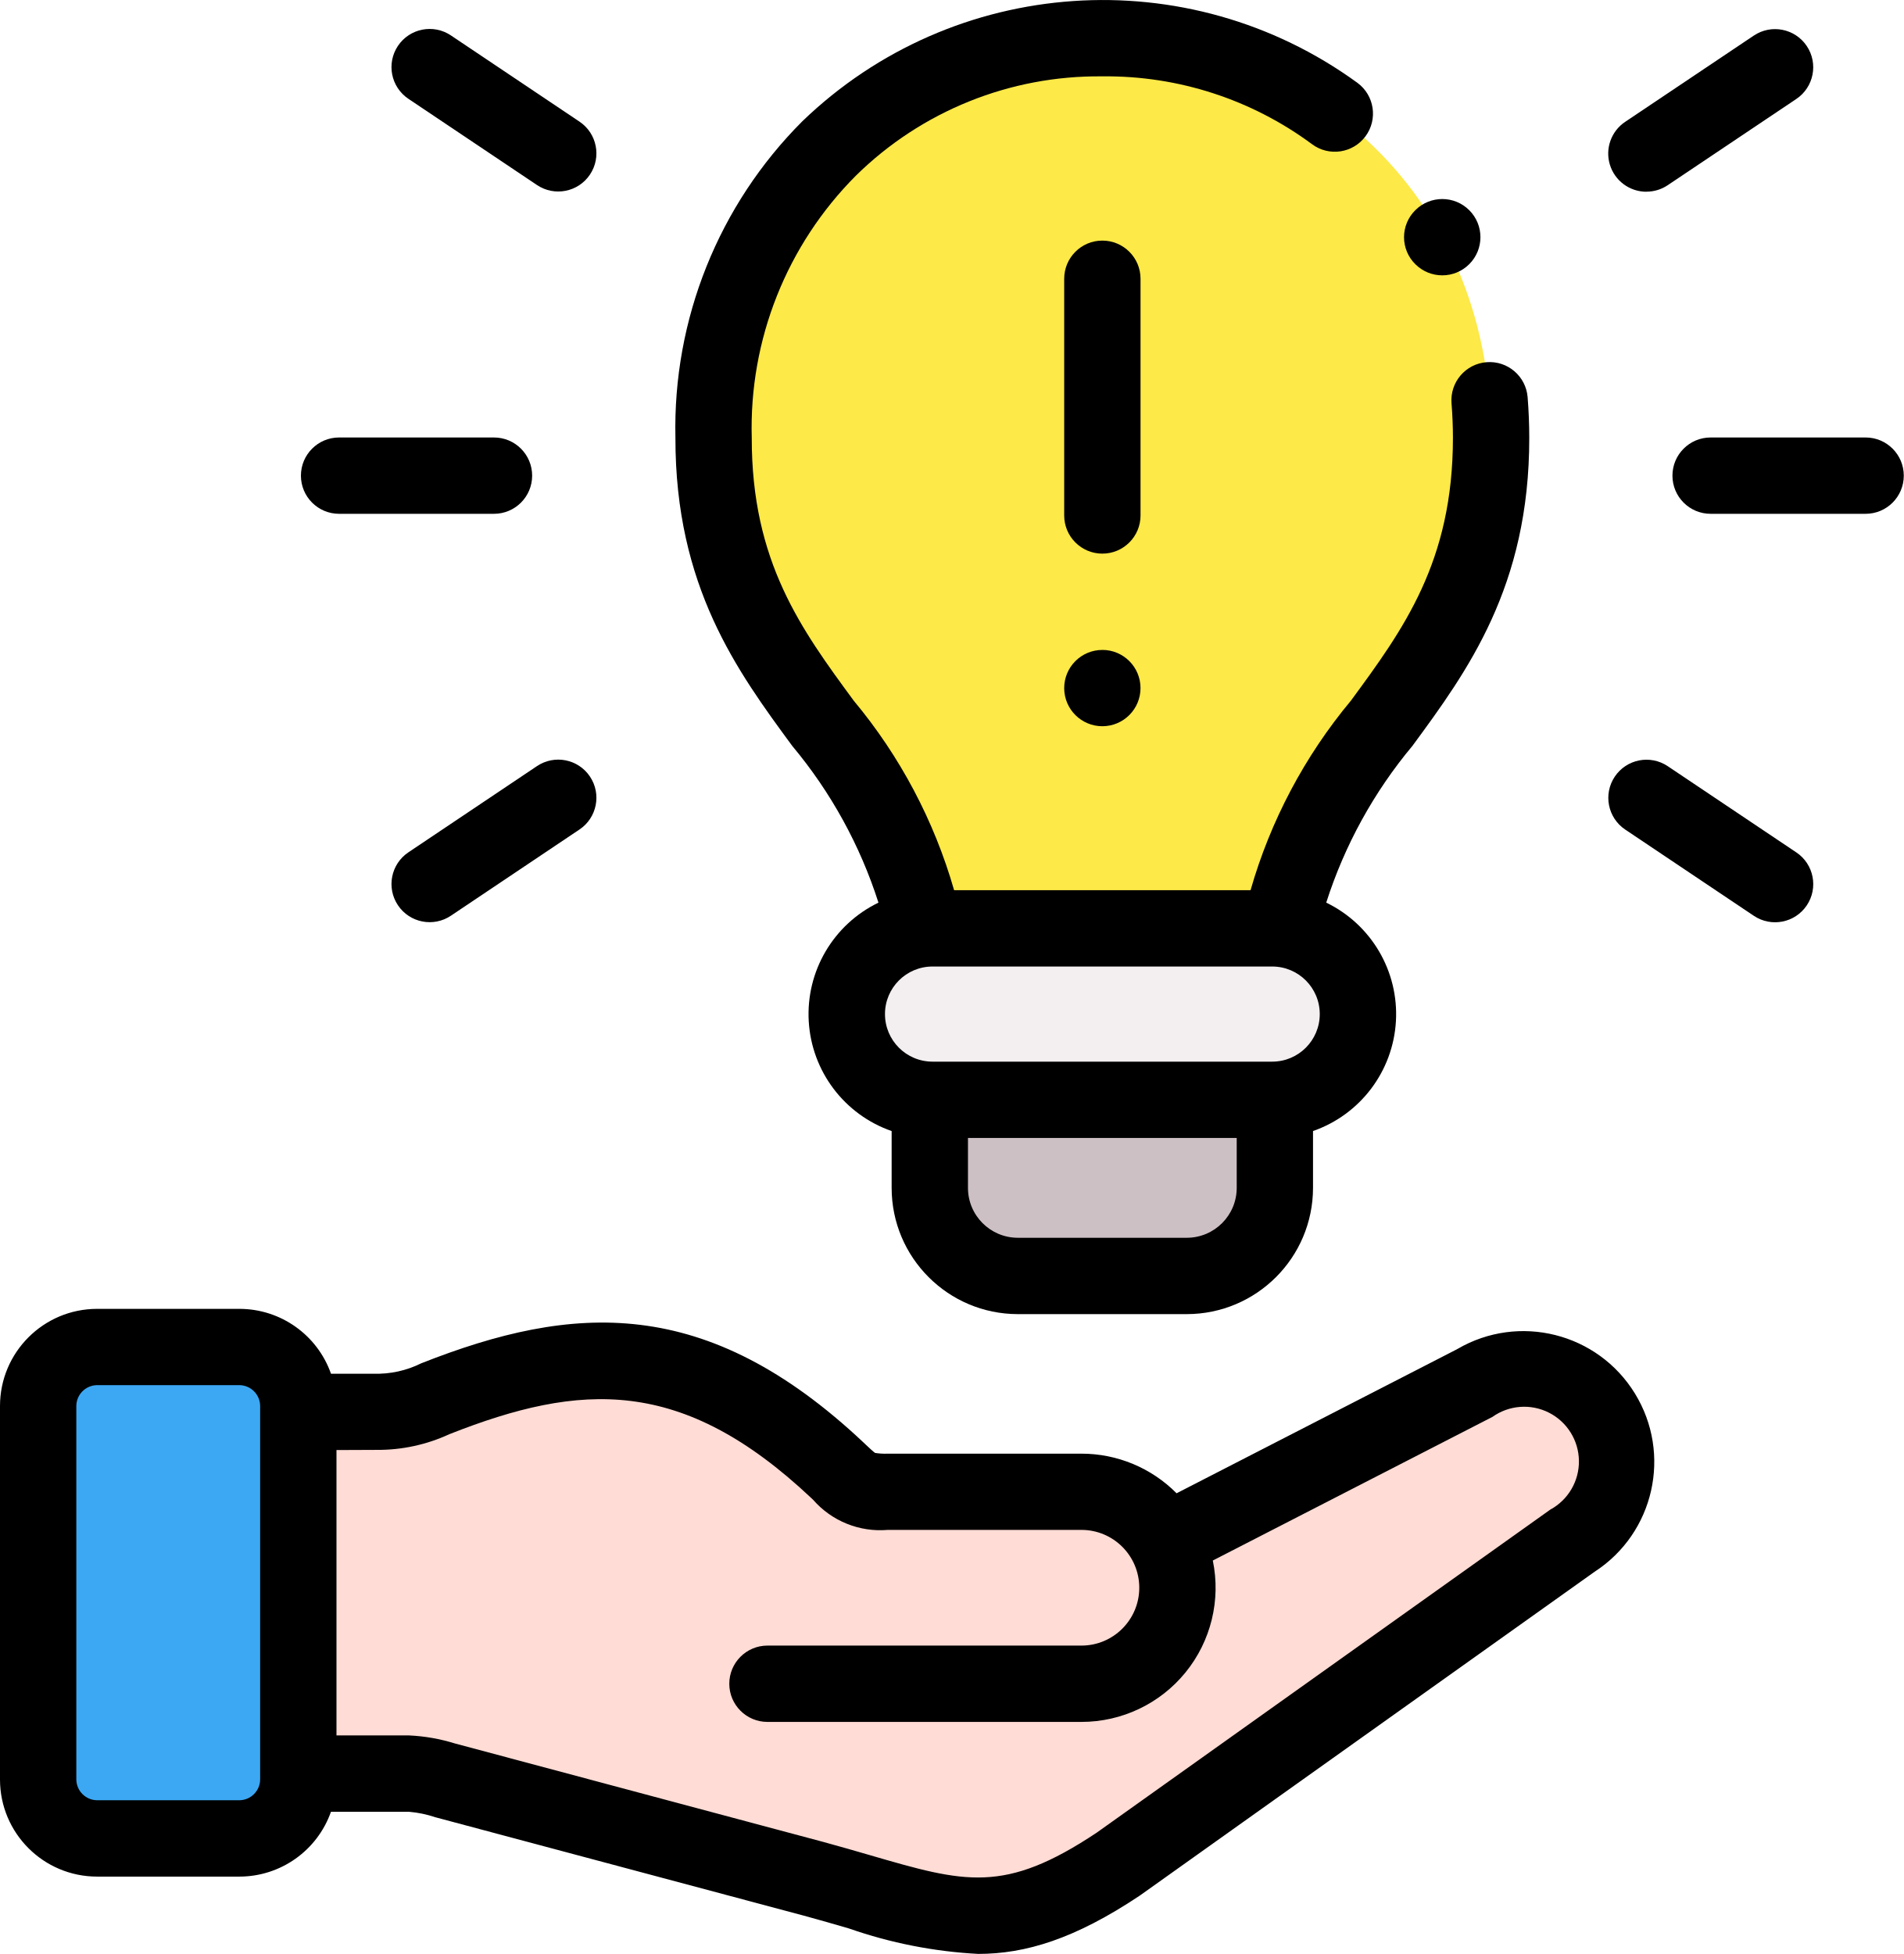
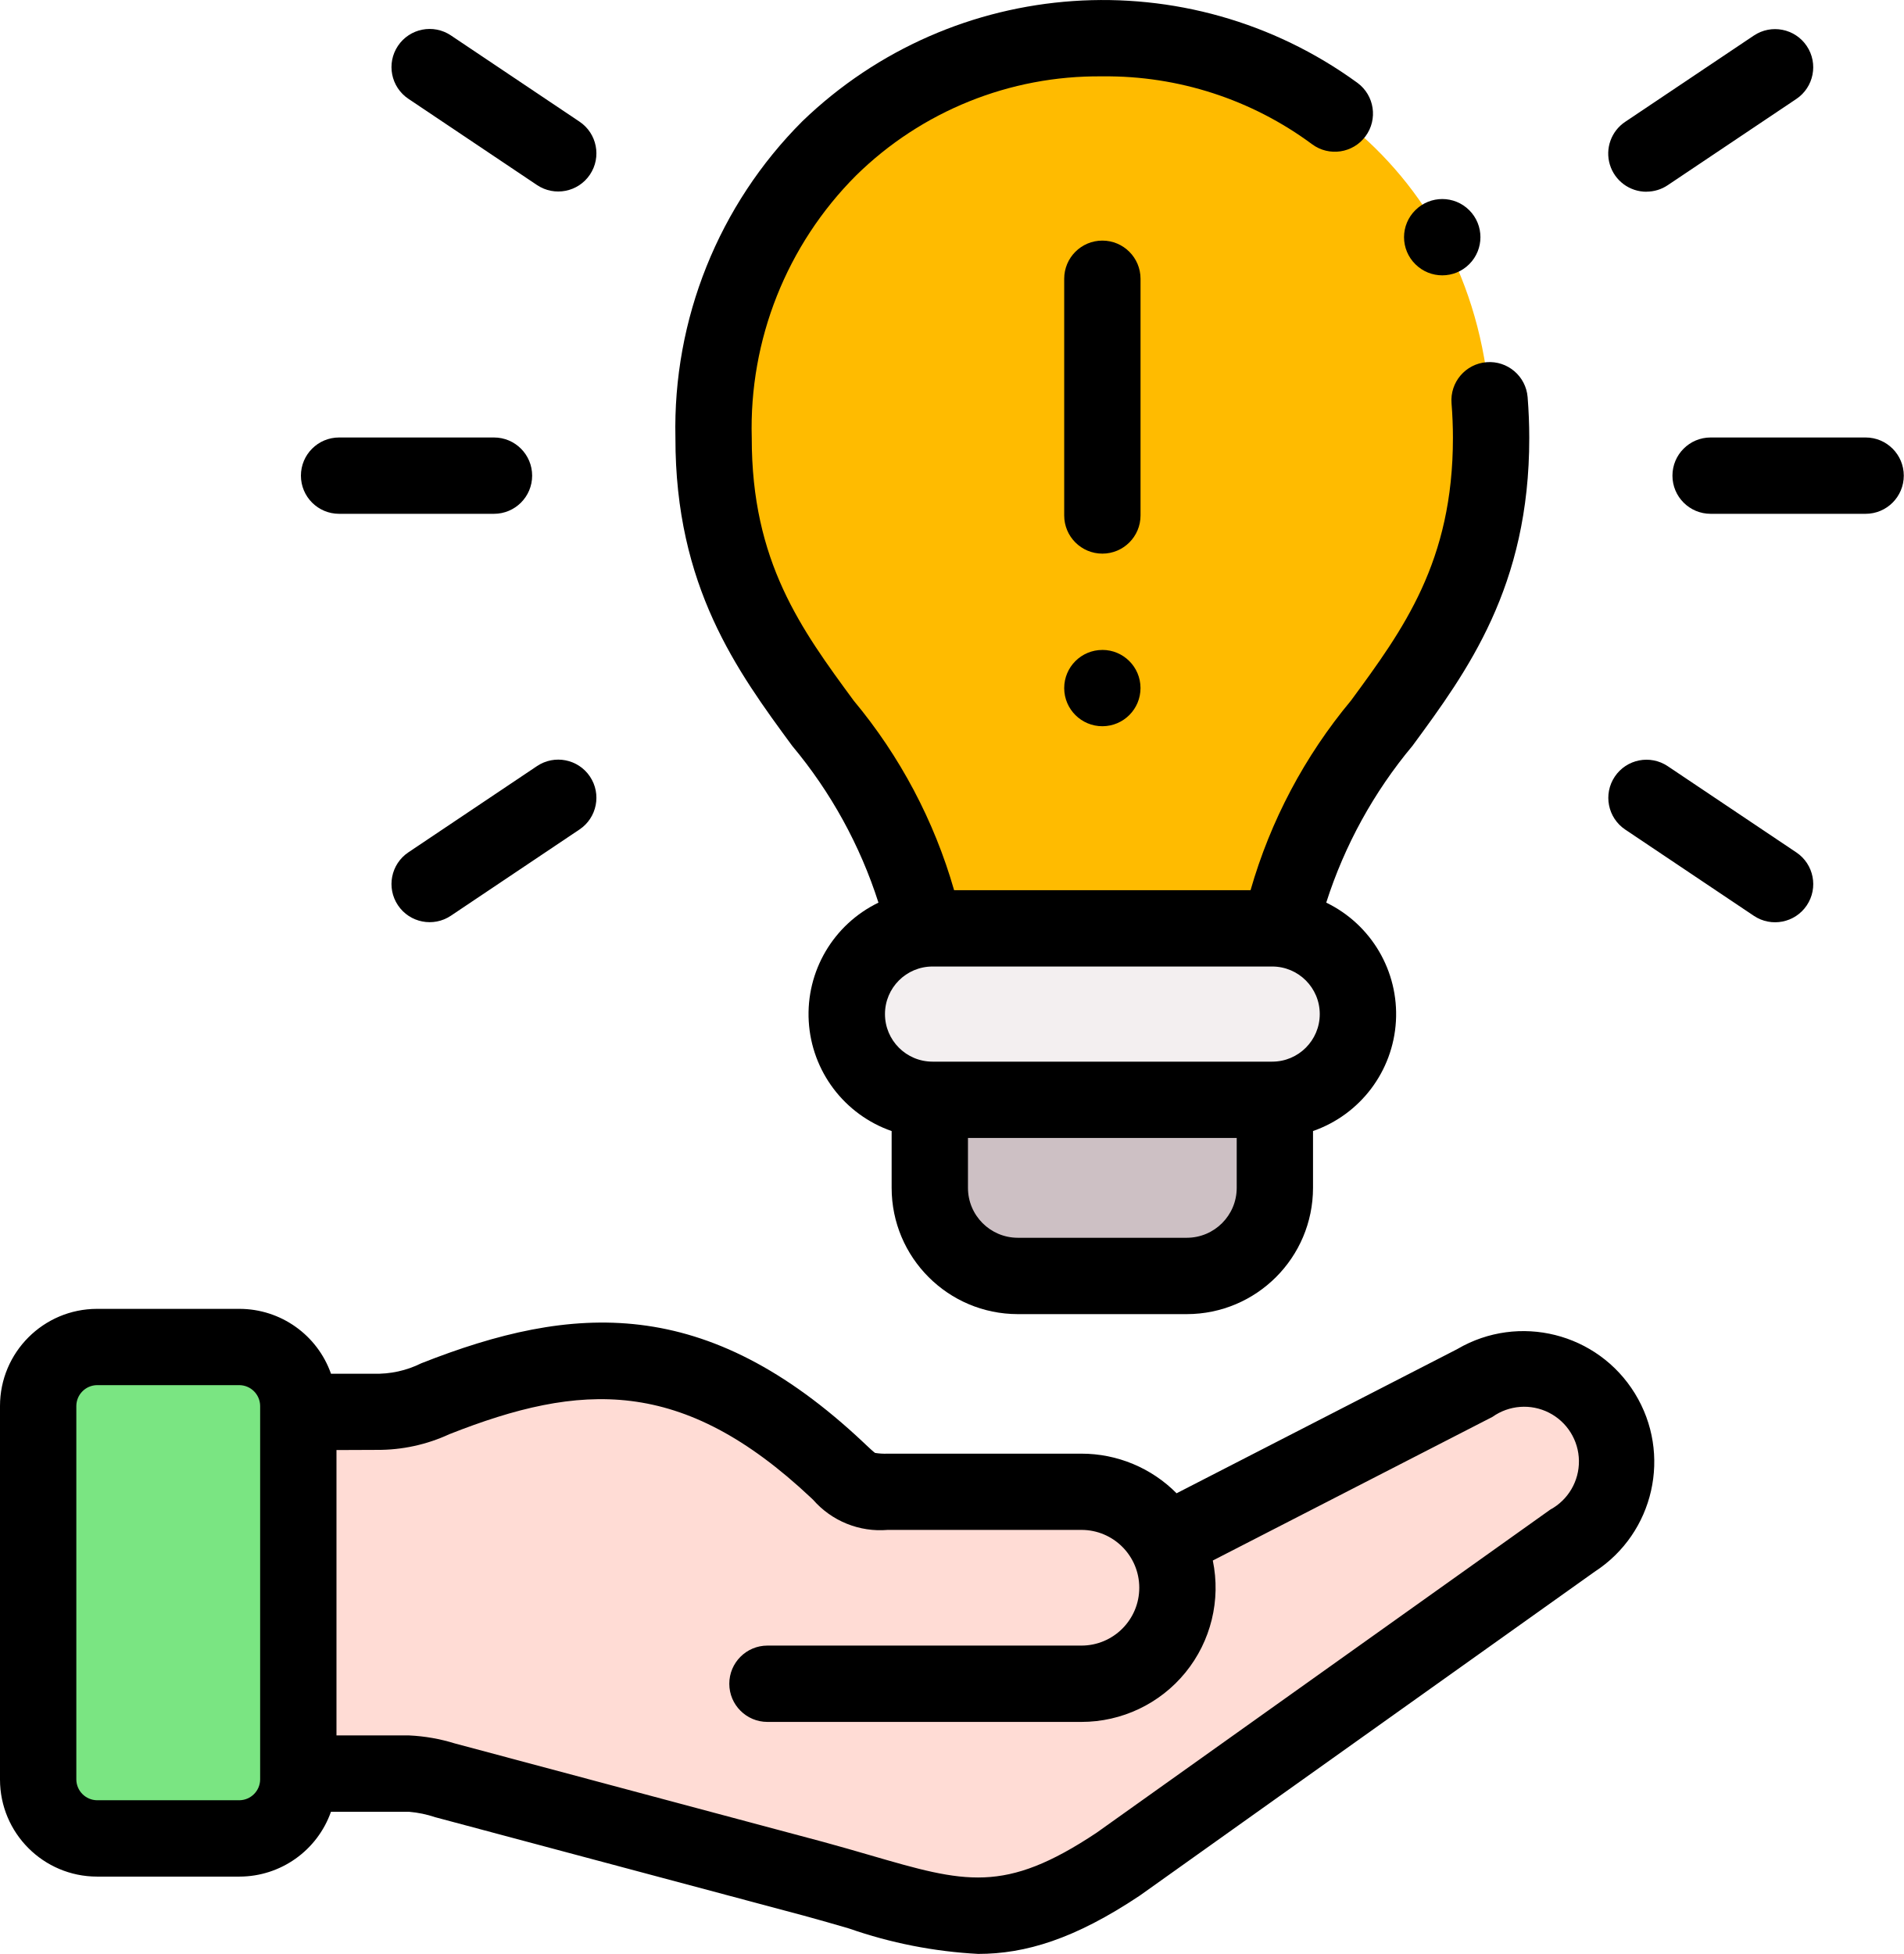
<svg xmlns="http://www.w3.org/2000/svg" width="81.684" height="83.84" viewBox="0 0 81.684 83.84">
  <g id="resolucion-de-problemas" transform="translate(-6.583 0)">
    <g id="Grupo_83436" data-name="Grupo 83436" transform="translate(37.2 1.638)">
-       <path id="Trazado_143845" data-name="Trazado 143845" d="M217.945,48.219c1.332-8.531,8.995-10.545,8.985-21.072C226.916,16.235,218.469,9.886,210.25,10c-8.22-.116-16.667,6.233-16.681,17.145-.014,10.527,7.653,12.541,8.985,21.072a2.981,2.981,0,0,1,.408-.023h14.574A2.982,2.982,0,0,1,217.945,48.219Z" transform="translate(-193.569 -10)" fill="#fde947" fill-rule="evenodd" />
+       <path id="Trazado_143845" data-name="Trazado 143845" d="M217.945,48.219c1.332-8.531,8.995-10.545,8.985-21.072C226.916,16.235,218.469,9.886,210.25,10c-8.22-.116-16.667,6.233-16.681,17.145-.014,10.527,7.653,12.541,8.985,21.072a2.981,2.981,0,0,1,.408-.023h14.574A2.982,2.982,0,0,1,217.945,48.219Z" transform="translate(-193.569 -10)" fill="#fb0" fill-rule="evenodd" />
    </g>
    <g id="Grupo_83437" data-name="Grupo 83437" transform="translate(42.914 39.833)">
      <path id="Trazado_143846" data-name="Trazado 143846" d="M232.143,250.624h14.69a3.679,3.679,0,0,0,.292-7.333,2.979,2.979,0,0,0-.408-.023H232.143a2.953,2.953,0,0,0-.408.023,3.679,3.679,0,0,0,.292,7.333Z" transform="translate(-228.463 -243.267)" fill="#f3eff0" fill-rule="evenodd" />
    </g>
    <g id="Grupo_83438" data-name="Grupo 83438" transform="translate(46.478 47.19)">
      <path id="Trazado_143847" data-name="Trazado 143847" d="M261.258,295.752a3.787,3.787,0,0,0,3.778-3.778V288.2H250.23v3.778A3.786,3.786,0,0,0,254,295.752Z" transform="translate(-250.23 -288.196)" fill="#cdc0c4" fill-rule="evenodd" />
    </g>
    <g id="Grupo_83439" data-name="Grupo 83439" transform="translate(19.383 58.386)">
      <path id="Trazado_143848" data-name="Trazado 143848" d="M121.966,364.342a4.134,4.134,0,0,0-3.616-2.149h-8.308a2.344,2.344,0,0,1-2.163-.924c-6.126-5.769-11.125-5.486-17.251-3.068a5.929,5.929,0,0,1-2.7.566H84.752v15.521h4.762a4.108,4.108,0,0,1,1.536.288l15.813,4.228c5.56,1.508,7.788,2.892,13.07-.631L139.421,364.3a3.979,3.979,0,1,0-4.182-6.772Z" transform="translate(-84.752 -356.574)" fill="#ffdcd5" fill-rule="evenodd" />
    </g>
    <g id="Grupo_83440" data-name="Grupo 83440" transform="translate(8.22 57.795)">
-       <path id="Trazado_143849" data-name="Trazado 143849" d="M27.744,371.272V355.5a2.534,2.534,0,0,0-2.525-2.529H19.107a2.535,2.535,0,0,0-2.525,2.529v16.031a2.534,2.534,0,0,0,2.525,2.525h6.112a2.534,2.534,0,0,0,2.525-2.525Z" transform="translate(-16.582 -352.966)" fill="#3ca8f4" fill-rule="evenodd" />
+       <path id="Trazado_143849" data-name="Trazado 143849" d="M27.744,371.272V355.5a2.534,2.534,0,0,0-2.525-2.529H19.107a2.535,2.535,0,0,0-2.525,2.529v16.031a2.534,2.534,0,0,0,2.525,2.525h6.112a2.534,2.534,0,0,0,2.525-2.525Z" transform="translate(-16.582 -352.966)" fill="#7ae582" fill-rule="evenodd" />
    </g>
    <g id="Grupo_83441" data-name="Grupo 83441" transform="translate(6.583 0)">
      <path id="Trazado_143850" data-name="Trazado 143850" d="M69.122,344.686l-12.056,6.193a5.741,5.741,0,0,0-4.085-1.7H44.673a2.732,2.732,0,0,1-.545-.032c-.075-.051-.263-.228-.415-.371l-.079-.075c-6.762-6.368-12.476-5.964-18.975-3.4a4.293,4.293,0,0,1-2.044.448l-1.83,0a4.169,4.169,0,0,0-3.925-2.783H10.745a4.169,4.169,0,0,0-4.162,4.167v16.031a4.167,4.167,0,0,0,4.162,4.162h6.113a4.169,4.169,0,0,0,3.925-2.78h3.361a4.76,4.76,0,0,1,1.113.232L41.065,369c.692.188,1.328.372,1.942.551a20.02,20.02,0,0,0,5.547,1.092c2.021,0,4.136-.636,6.918-2.492l.041-.028L75,354.247a5.614,5.614,0,0,0-5.881-9.561ZM17.745,363.163a.9.9,0,0,1-.887.887H10.745a.9.9,0,0,1-.887-.887V347.131a.9.9,0,0,1,.887-.892h6.113a.9.9,0,0,1,.887.892ZM73.1,351.58,53.634,365.444c-3.963,2.637-5.649,2.147-9.713.966-.628-.183-1.278-.371-2-.568L26.1,361.613a7.845,7.845,0,0,0-1.961-.344H21.02V349.024l1.742-.007a7.284,7.284,0,0,0,3.1-.673c5.633-2.223,9.979-2.488,15.529,2.738l.078.074a3.821,3.821,0,0,0,3.206,1.294h8.308a2.482,2.482,0,1,1,0,4.964H39.512a1.637,1.637,0,0,0,0,3.275H52.981a5.756,5.756,0,0,0,5.639-6.925l12-6.164A2.349,2.349,0,1,1,73.1,351.58Z" transform="translate(-6.583 -286.807)" />
      <path id="Trazado_143851" data-name="Trazado 143851" d="M192.278,38.73a5.313,5.313,0,0,0,.567,9.8v2.439a5.419,5.419,0,0,0,5.411,5.416h7.254a5.422,5.422,0,0,0,5.415-5.416V48.529a5.313,5.313,0,0,0,.567-9.8,19.985,19.985,0,0,1,3.7-6.728c2.352-3.2,5.017-6.828,5.011-13.218,0-.57-.024-1.156-.07-1.74a1.637,1.637,0,1,0-3.265.26c.04.5.06,1,.06,1.482,0,5.316-2.123,8.211-4.376,11.277a22.315,22.315,0,0,0-4.307,8.133H195.525a22.31,22.31,0,0,0-4.307-8.132c-2.253-3.066-4.382-5.962-4.375-11.277a15.324,15.324,0,0,1,4.472-11.253,14.834,14.834,0,0,1,10.548-4.257h.047a14.83,14.83,0,0,1,8.977,2.914,1.637,1.637,0,0,0,1.947-2.633A18.574,18.574,0,0,0,189.017,5.2a18.61,18.61,0,0,0-5.449,13.582c-.009,6.392,2.658,10.02,5.011,13.221a19.977,19.977,0,0,1,3.7,6.726Zm15.373,12.238a2.143,2.143,0,0,1-2.141,2.141h-7.254a2.141,2.141,0,0,1-2.136-2.141V48.827h11.531ZM194.6,41.47h14.573a2.041,2.041,0,1,1,0,4.082H194.6a2.041,2.041,0,1,1,0-4.082Z" transform="translate(-154.588 0)" />
      <path id="Trazado_143852" data-name="Trazado 143852" d="M288.715,64.688a1.637,1.637,0,0,0-3.275,0V74.844a1.637,1.637,0,0,0,3.275,0Z" transform="translate(-239.779 -52.727)" />
      <path id="Trazado_143853" data-name="Trazado 143853" d="M287.077,170.311a1.637,1.637,0,0,0-1.637,1.637v.009a1.637,1.637,0,1,0,1.637-1.647Z" transform="translate(-239.779 -142.424)" />
      <path id="Trazado_143854" data-name="Trazado 143854" d="M453.113,114.64h-6.651a1.637,1.637,0,1,0,0,3.275h6.651a1.637,1.637,0,1,0,0-3.275Z" transform="translate(-373.066 -95.869)" />
      <path id="Trazado_143855" data-name="Trazado 143855" d="M429.653,14.584a1.63,1.63,0,0,0,.911-.278l5.518-3.7a1.637,1.637,0,1,0-1.825-2.719l-5.518,3.7a1.638,1.638,0,0,0,.914,3Z" transform="translate(-359.008 -6.36)" />
      <path id="Trazado_143856" data-name="Trazado 143856" d="M436.084,203.035l-5.518-3.7a1.637,1.637,0,1,0-1.825,2.719l5.518,3.7a1.637,1.637,0,0,0,1.825-2.719Z" transform="translate(-359.009 -166.46)" />
      <path id="Trazado_143857" data-name="Trazado 143857" d="M87.075,117.915h6.646a1.637,1.637,0,0,0,0-3.275H87.075a1.637,1.637,0,1,0,0,3.275Z" transform="translate(-72.526 -95.869)" />
      <path id="Trazado_143858" data-name="Trazado 143858" d="M109.887,10.6l5.518,3.7a1.637,1.637,0,0,0,1.825-2.719l-5.518-3.7a1.637,1.637,0,0,0-1.825,2.719Z" transform="translate(-92.365 -6.361)" />
      <path id="Trazado_143859" data-name="Trazado 143859" d="M115.406,199.331l-5.518,3.7a1.637,1.637,0,1,0,1.825,2.719l5.518-3.7a1.637,1.637,0,1,0-1.825-2.719Z" transform="translate(-92.366 -166.46)" />
      <path id="Trazado_143860" data-name="Trazado 143860" d="M374.985,54.937a1.637,1.637,0,1,0,0-2.32,1.627,1.627,0,0,0,0,2.32Z" transform="translate(-314.257 -43.6)" />
    </g>
  </g>
</svg>
